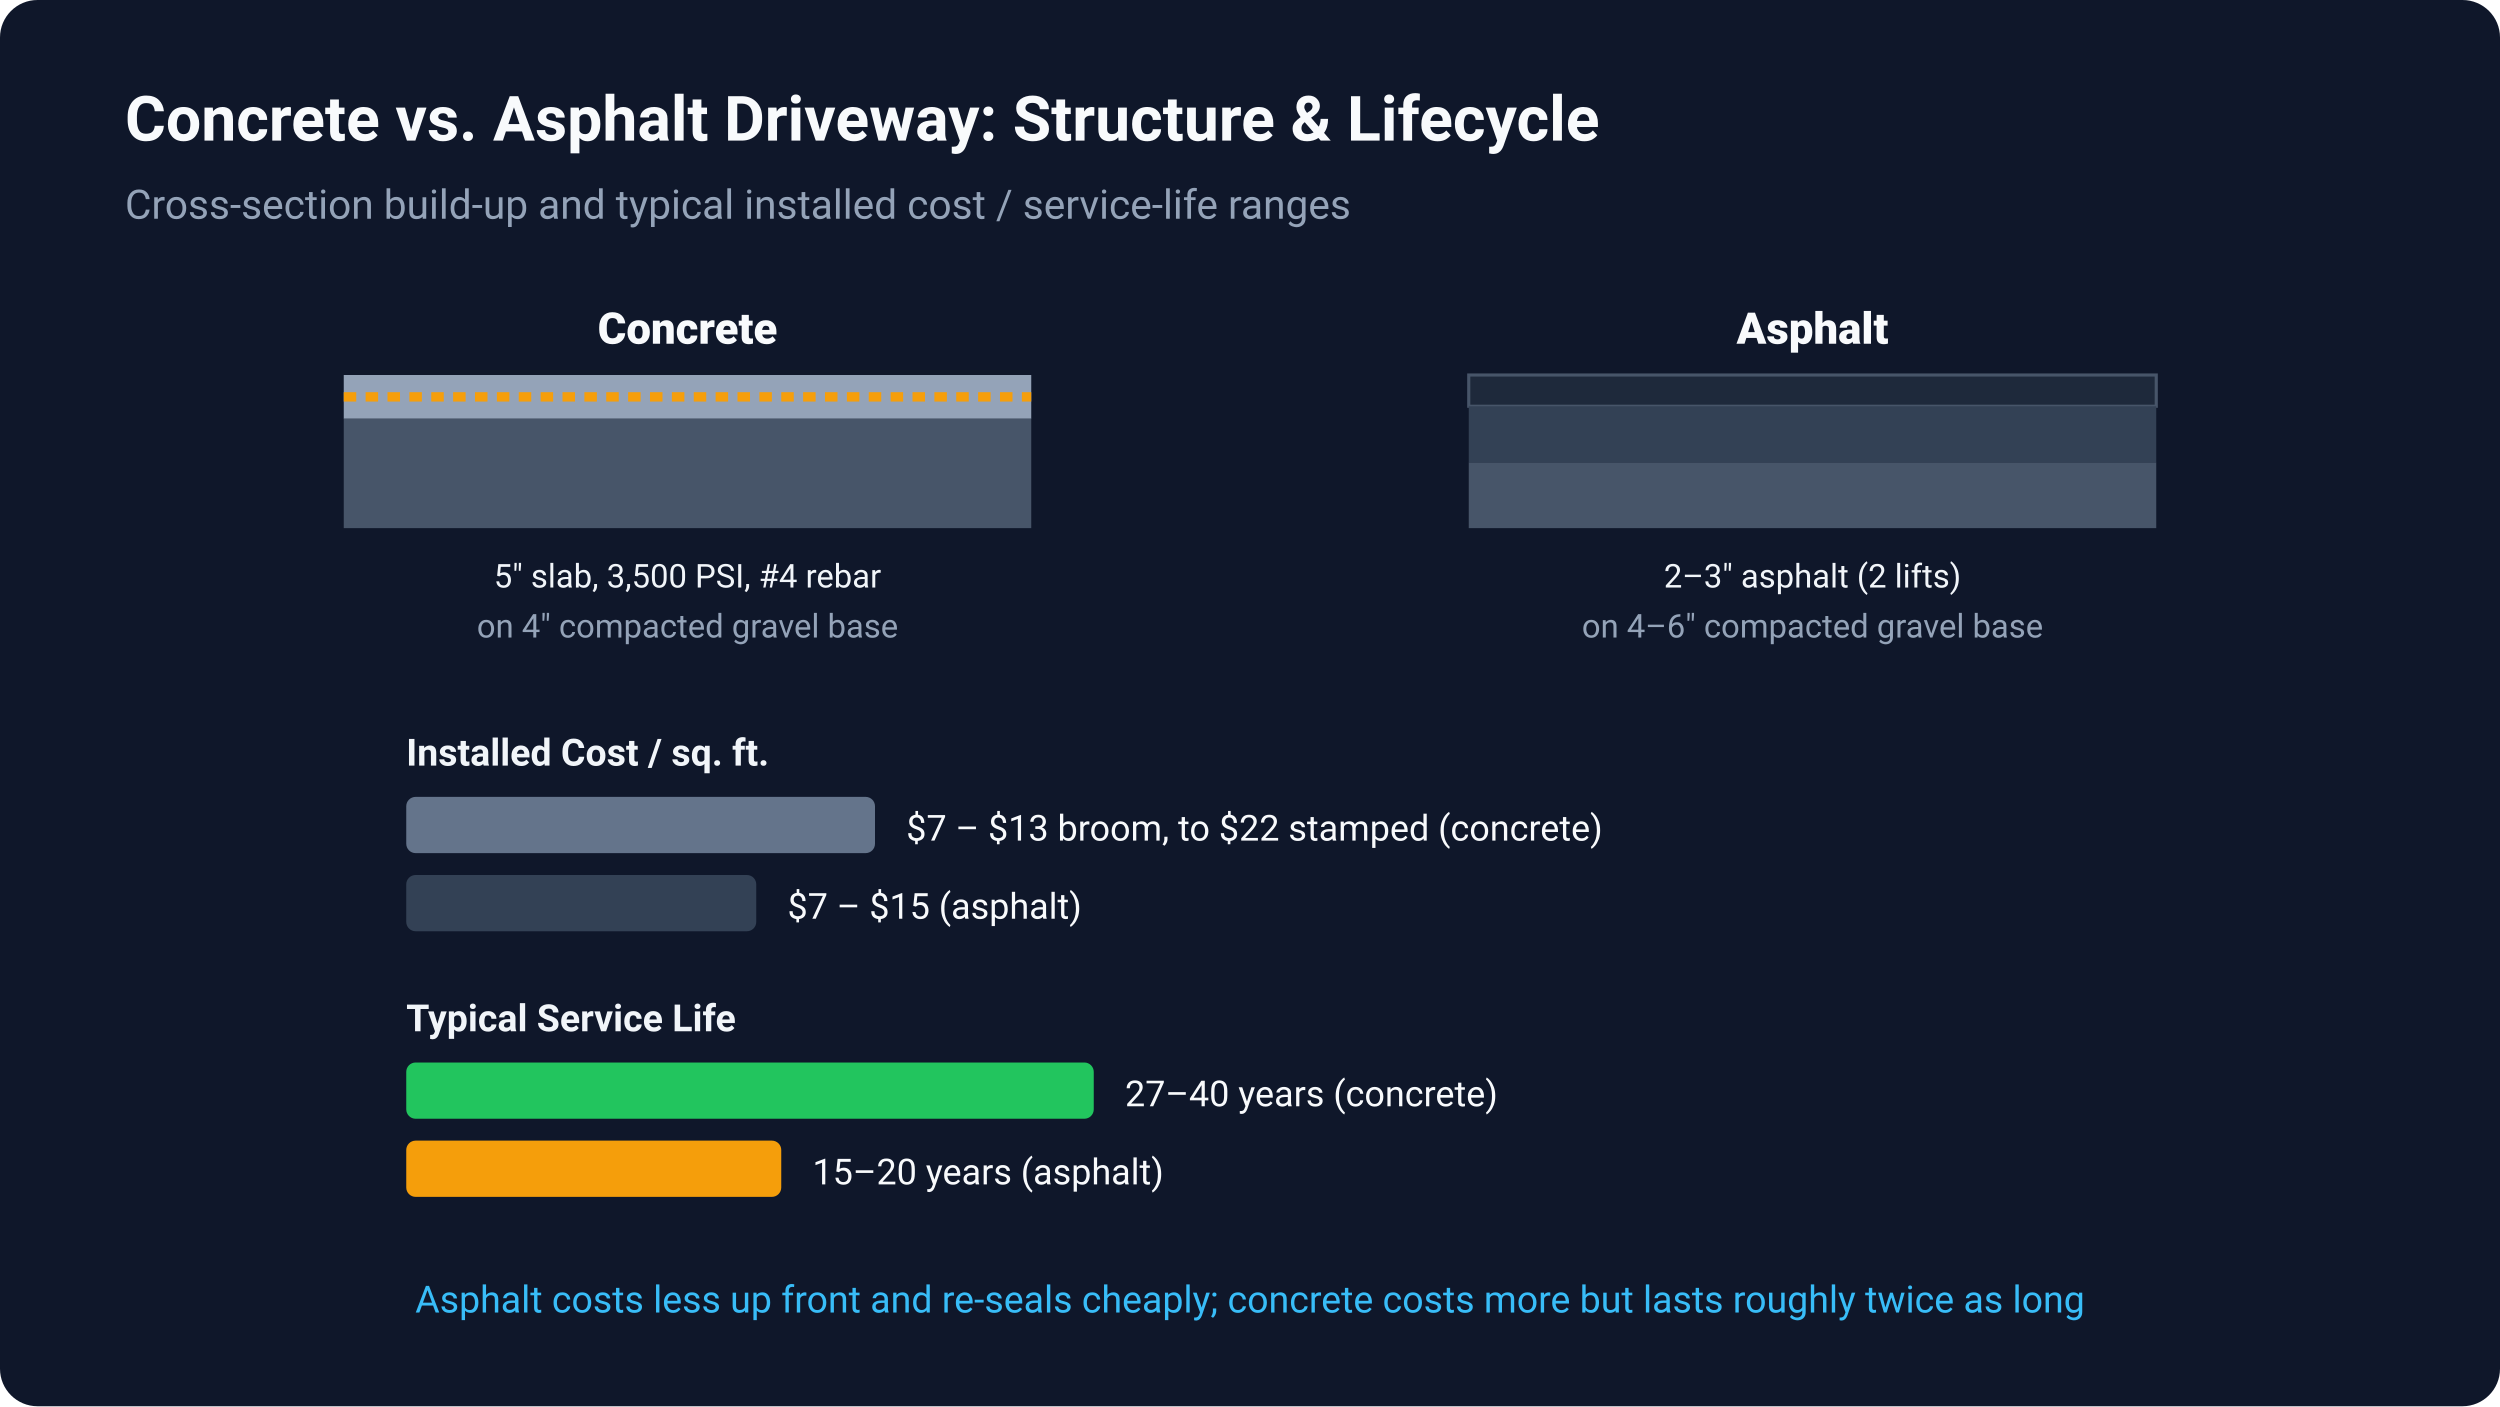
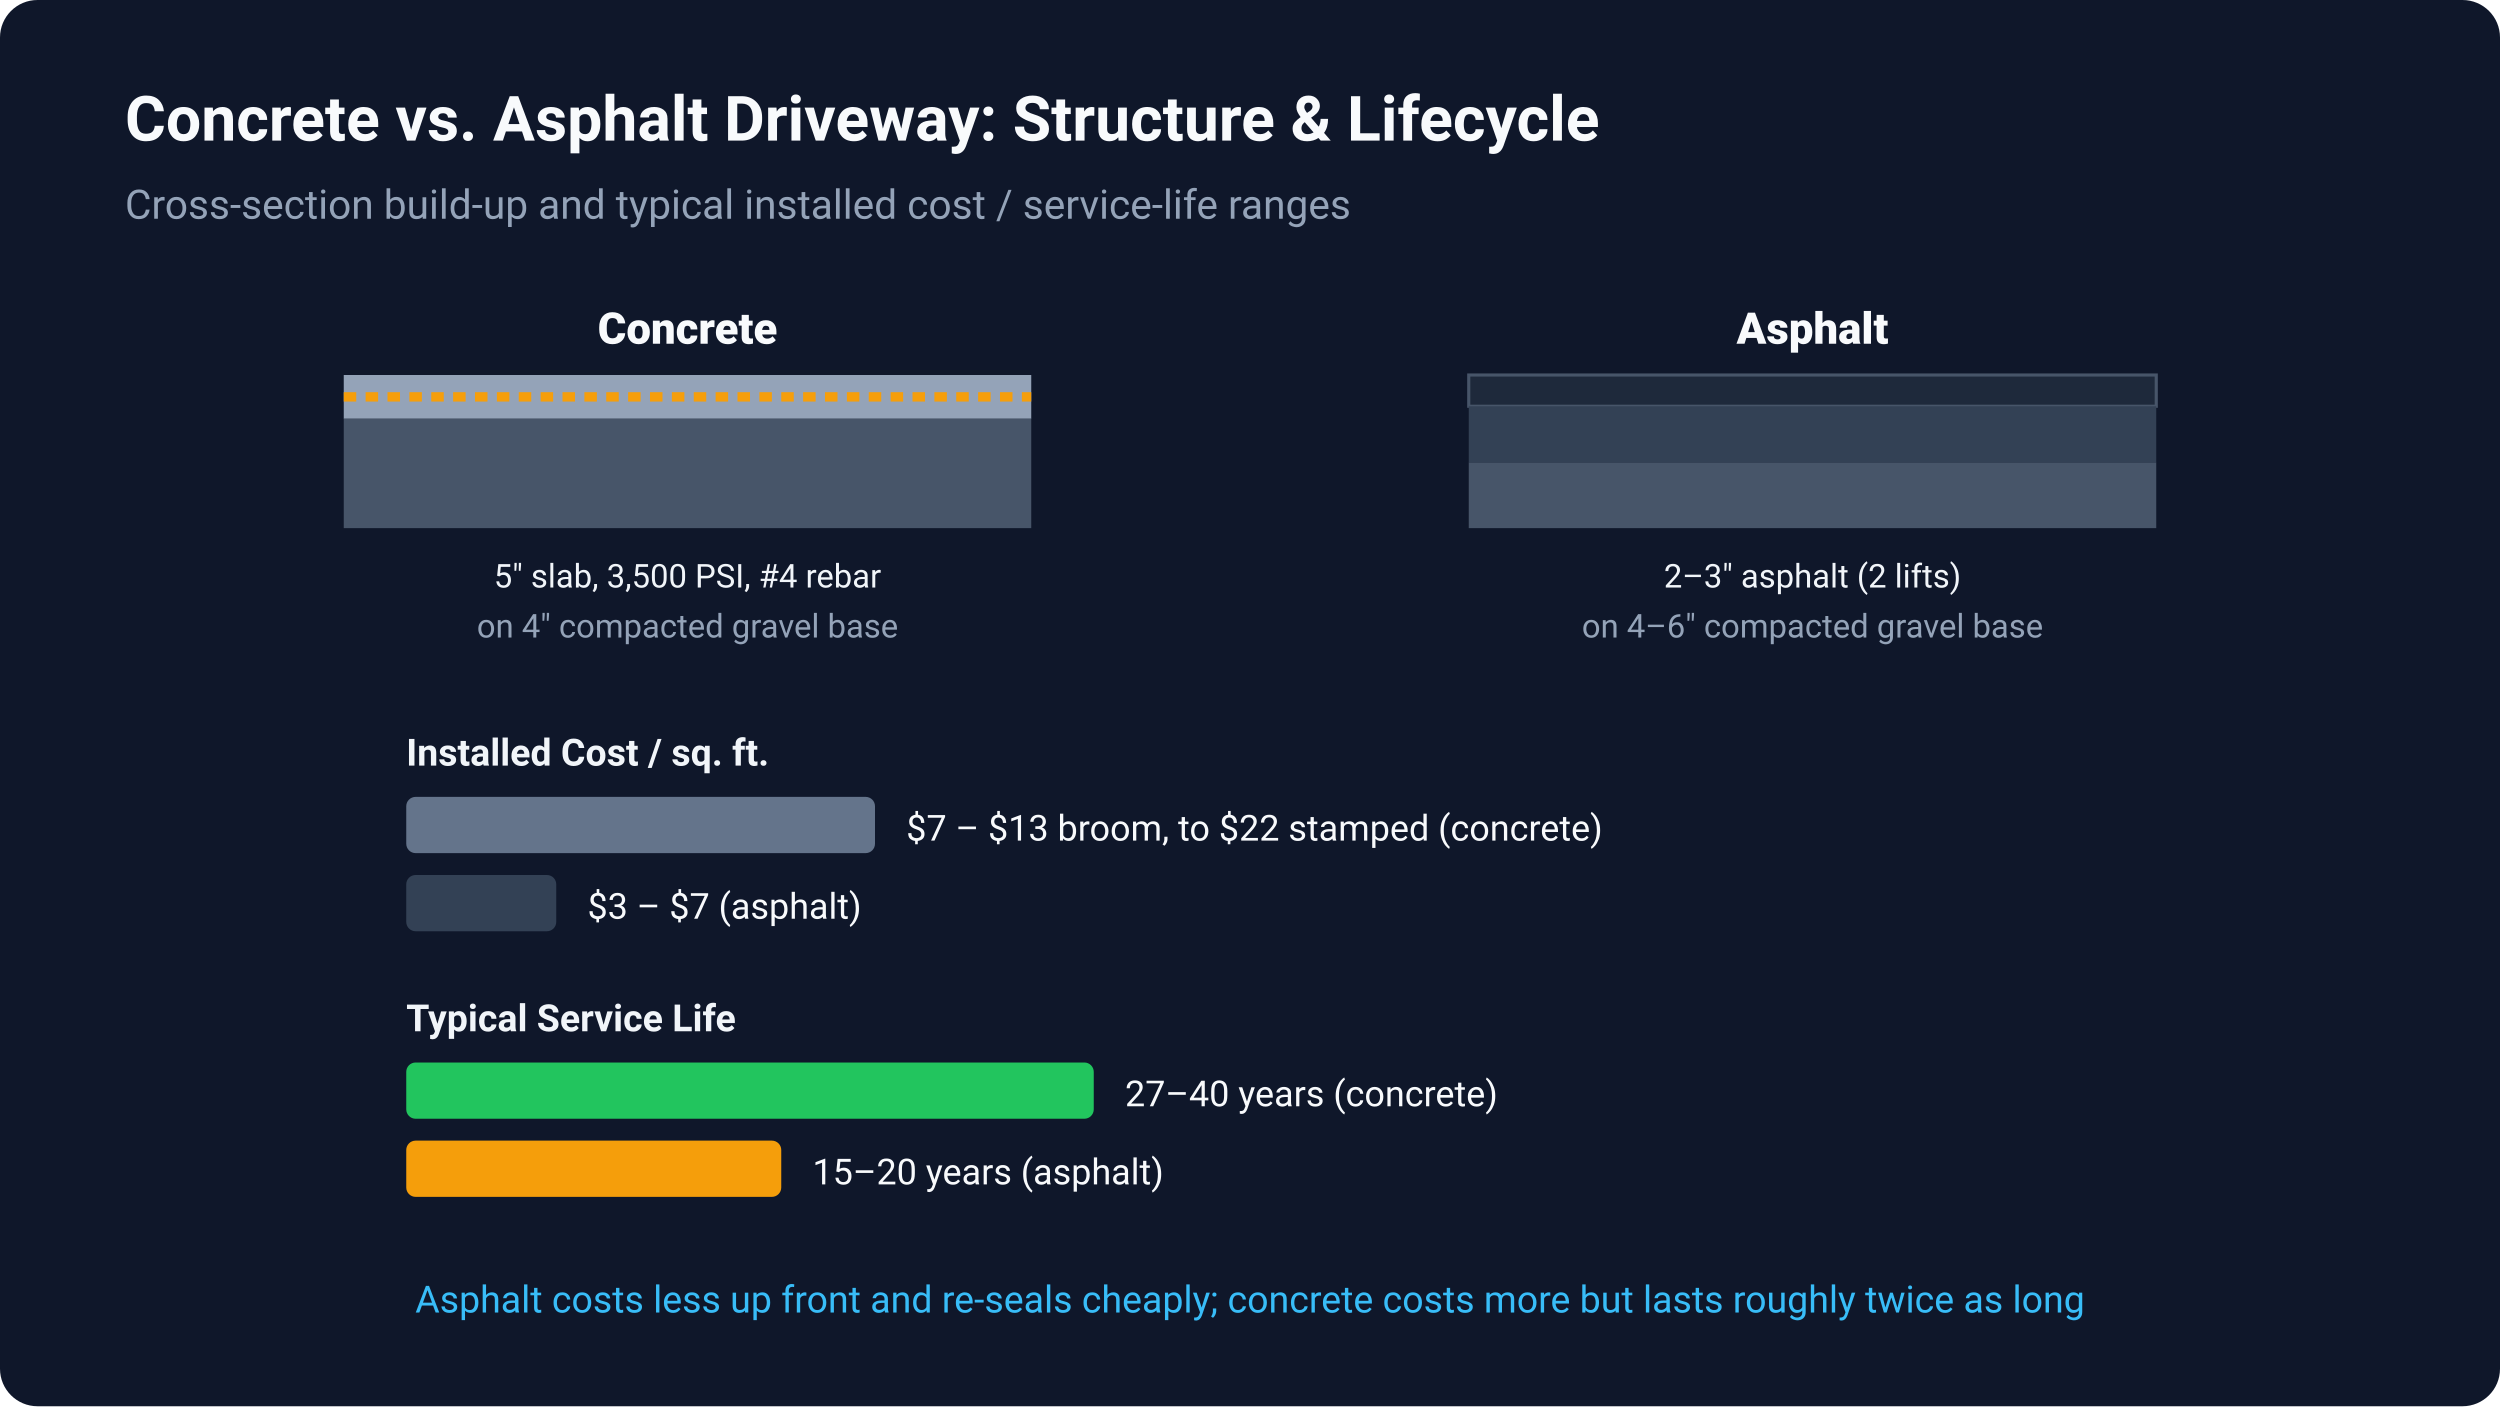
<svg xmlns="http://www.w3.org/2000/svg" viewBox="0 0 800 450" fill="none" width="100%" height="100%">
  <rect width="800" height="450" rx="12" fill="#0F172A" />
  <text x="40" y="45" font-family="-apple-system, BlinkMacSystemFont, 'Segoe UI', Roboto, sans-serif" font-size="20" font-weight="700" fill="#F8FAFC">Concrete vs. Asphalt Driveway: Structure &amp; Lifecycle</text>
  <text x="40" y="70" font-family="-apple-system, BlinkMacSystemFont, 'Segoe UI', Roboto, sans-serif" font-size="13" fill="#94A3B8">Cross-section build-up and typical installed cost / service-life ranges</text>
  <text x="220" y="110" font-family="-apple-system, BlinkMacSystemFont, 'Segoe UI', Roboto, sans-serif" font-size="14" font-weight="800" fill="#F8FAFC" text-anchor="middle">Concrete</text>
  <rect x="110" y="120" width="220" height="14" fill="#94A3B8" />
  <line x1="110" y1="127" x2="330" y2="127" stroke="#F59E0B" stroke-width="3" stroke-dasharray="4 3" />
  <rect x="110" y="134" width="220" height="35" fill="#475569" />
  <text x="220" y="188" font-family="-apple-system, BlinkMacSystemFont, 'Segoe UI', Roboto, sans-serif" font-size="10.5" fill="#F1F5F9" text-anchor="middle">5″ slab, 3,500 PSI, #4 rebar</text>
  <text x="220" y="204" font-family="-apple-system, BlinkMacSystemFont, 'Segoe UI', Roboto, sans-serif" font-size="10.5" fill="#94A3B8" text-anchor="middle">on 4″ compacted gravel base</text>
  <text x="580" y="110" font-family="-apple-system, BlinkMacSystemFont, 'Segoe UI', Roboto, sans-serif" font-size="14" font-weight="800" fill="#F8FAFC" text-anchor="middle">Asphalt</text>
  <rect x="470" y="120" width="220" height="10" fill="#1E293B" stroke="#475569" stroke-width="1" />
  <rect x="470" y="130" width="220" height="18" fill="#334155" />
  <rect x="470" y="148" width="220" height="21" fill="#475569" />
  <text x="580" y="188" font-family="-apple-system, BlinkMacSystemFont, 'Segoe UI', Roboto, sans-serif" font-size="10.5" fill="#F1F5F9" text-anchor="middle">2–3″ asphalt (2 lifts)</text>
  <text x="580" y="204" font-family="-apple-system, BlinkMacSystemFont, 'Segoe UI', Roboto, sans-serif" font-size="10.5" fill="#94A3B8" text-anchor="middle">on 4–6″ compacted gravel base</text>
  <text x="130" y="245" font-family="-apple-system, BlinkMacSystemFont, 'Segoe UI', Roboto, sans-serif" font-size="12" font-weight="700" fill="#F1F5F9">Installed Cost / sq. ft.</text>
  <rect x="130" y="255" width="150" height="18" rx="3" fill="#64748B" />
  <text x="290" y="269" font-family="-apple-system, BlinkMacSystemFont, 'Segoe UI', Roboto, sans-serif" font-size="11.5" fill="#F8FAFC">$7 – $13 broom, to $22 stamped (concrete)</text>
-   <rect x="130" y="280" width="112" height="18" rx="3" fill="#334155" />
-   <text x="252" y="294" font-family="-apple-system, BlinkMacSystemFont, 'Segoe UI', Roboto, sans-serif" font-size="11.5" fill="#F8FAFC">$7 – $15 (asphalt)</text>
+   <rect x="130" y="280" width="48" height="18" rx="3" fill="#334155" />
+   <text x="188" y="294" font-family="-apple-system, BlinkMacSystemFont, 'Segoe UI', Roboto, sans-serif" font-size="11.5" fill="#F8FAFC">$3 – $7 (asphalt)</text>
  <text x="130" y="330" font-family="-apple-system, BlinkMacSystemFont, 'Segoe UI', Roboto, sans-serif" font-size="12" font-weight="700" fill="#F1F5F9">Typical Service Life</text>
  <rect x="130" y="340" width="220" height="18" rx="3" fill="#22C55E" />
  <text x="360" y="354" font-family="-apple-system, BlinkMacSystemFont, 'Segoe UI', Roboto, sans-serif" font-size="11.5" fill="#F8FAFC">27–40 years (concrete)</text>
  <rect x="130" y="365" width="120" height="18" rx="3" fill="#F59E0B" />
  <text x="260" y="379" font-family="-apple-system, BlinkMacSystemFont, 'Segoe UI', Roboto, sans-serif" font-size="11.5" fill="#F8FAFC">15–20 years (asphalt)</text>
  <text x="400" y="420" font-family="-apple-system, BlinkMacSystemFont, 'Segoe UI', Roboto, sans-serif" font-size="12" fill="#38BDF8" text-anchor="middle">Asphalt costs less up front and re-seals cheaply; concrete costs more but lasts roughly twice as long</text>
</svg>
